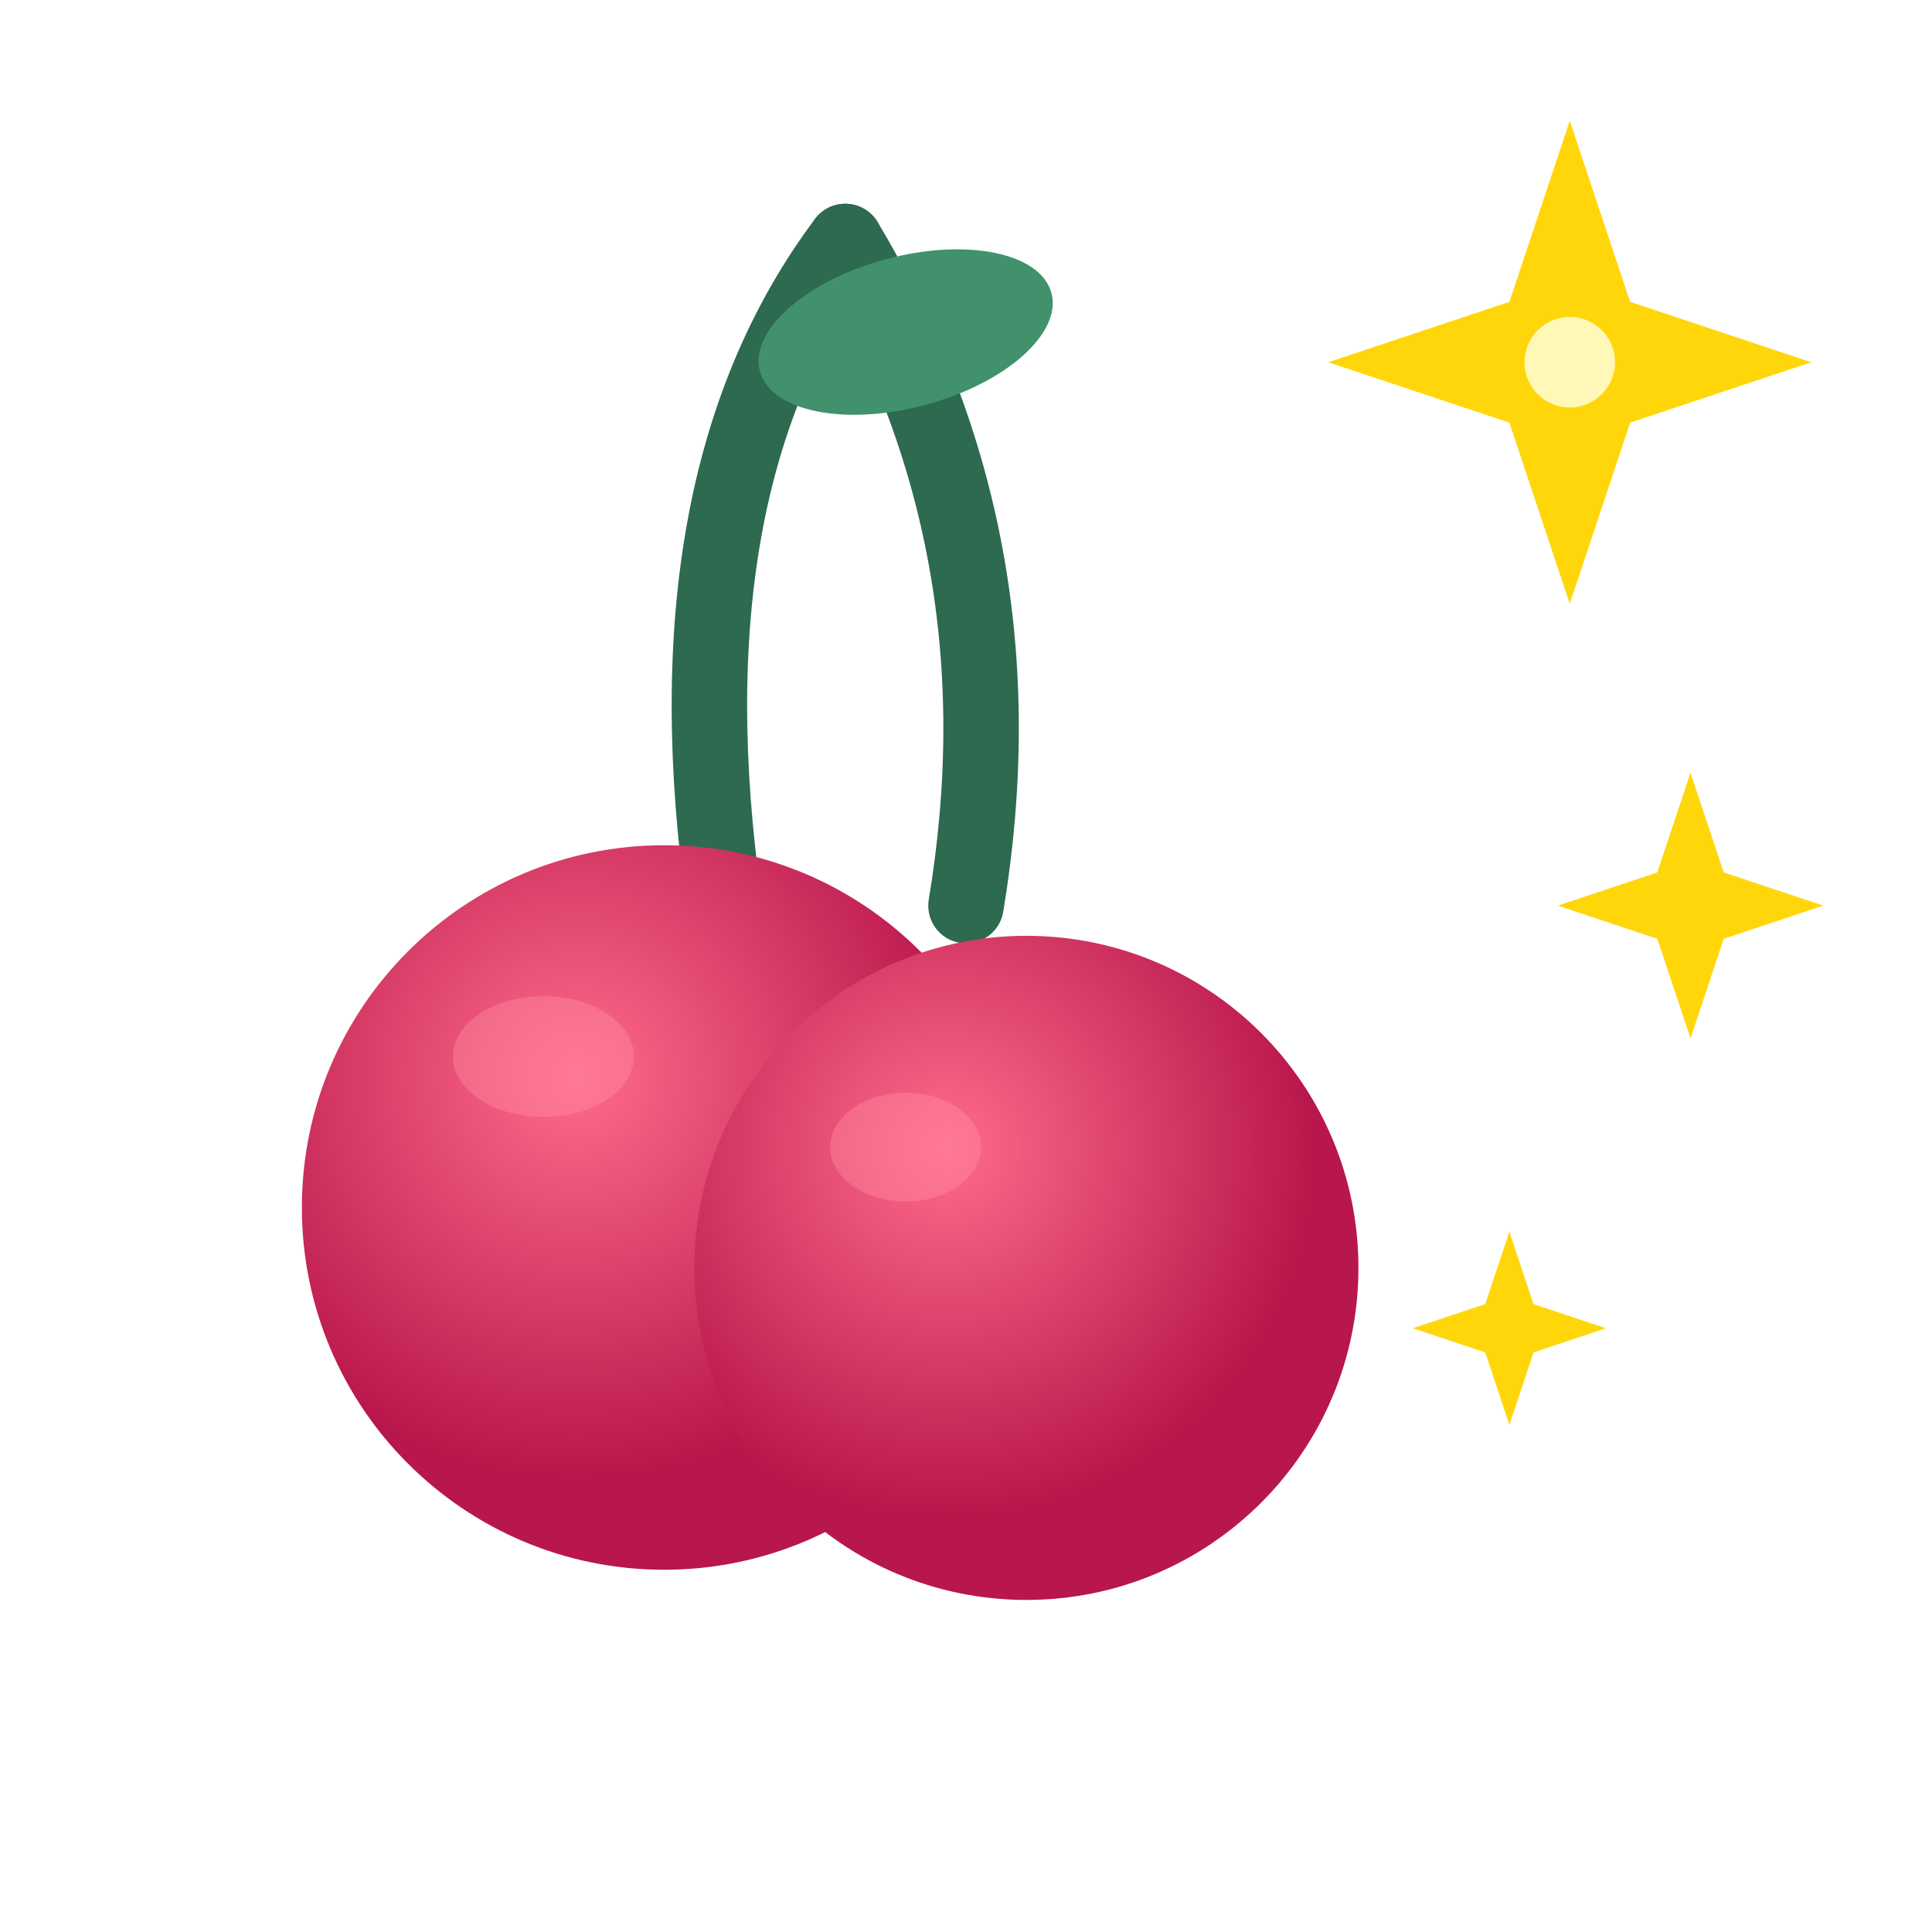
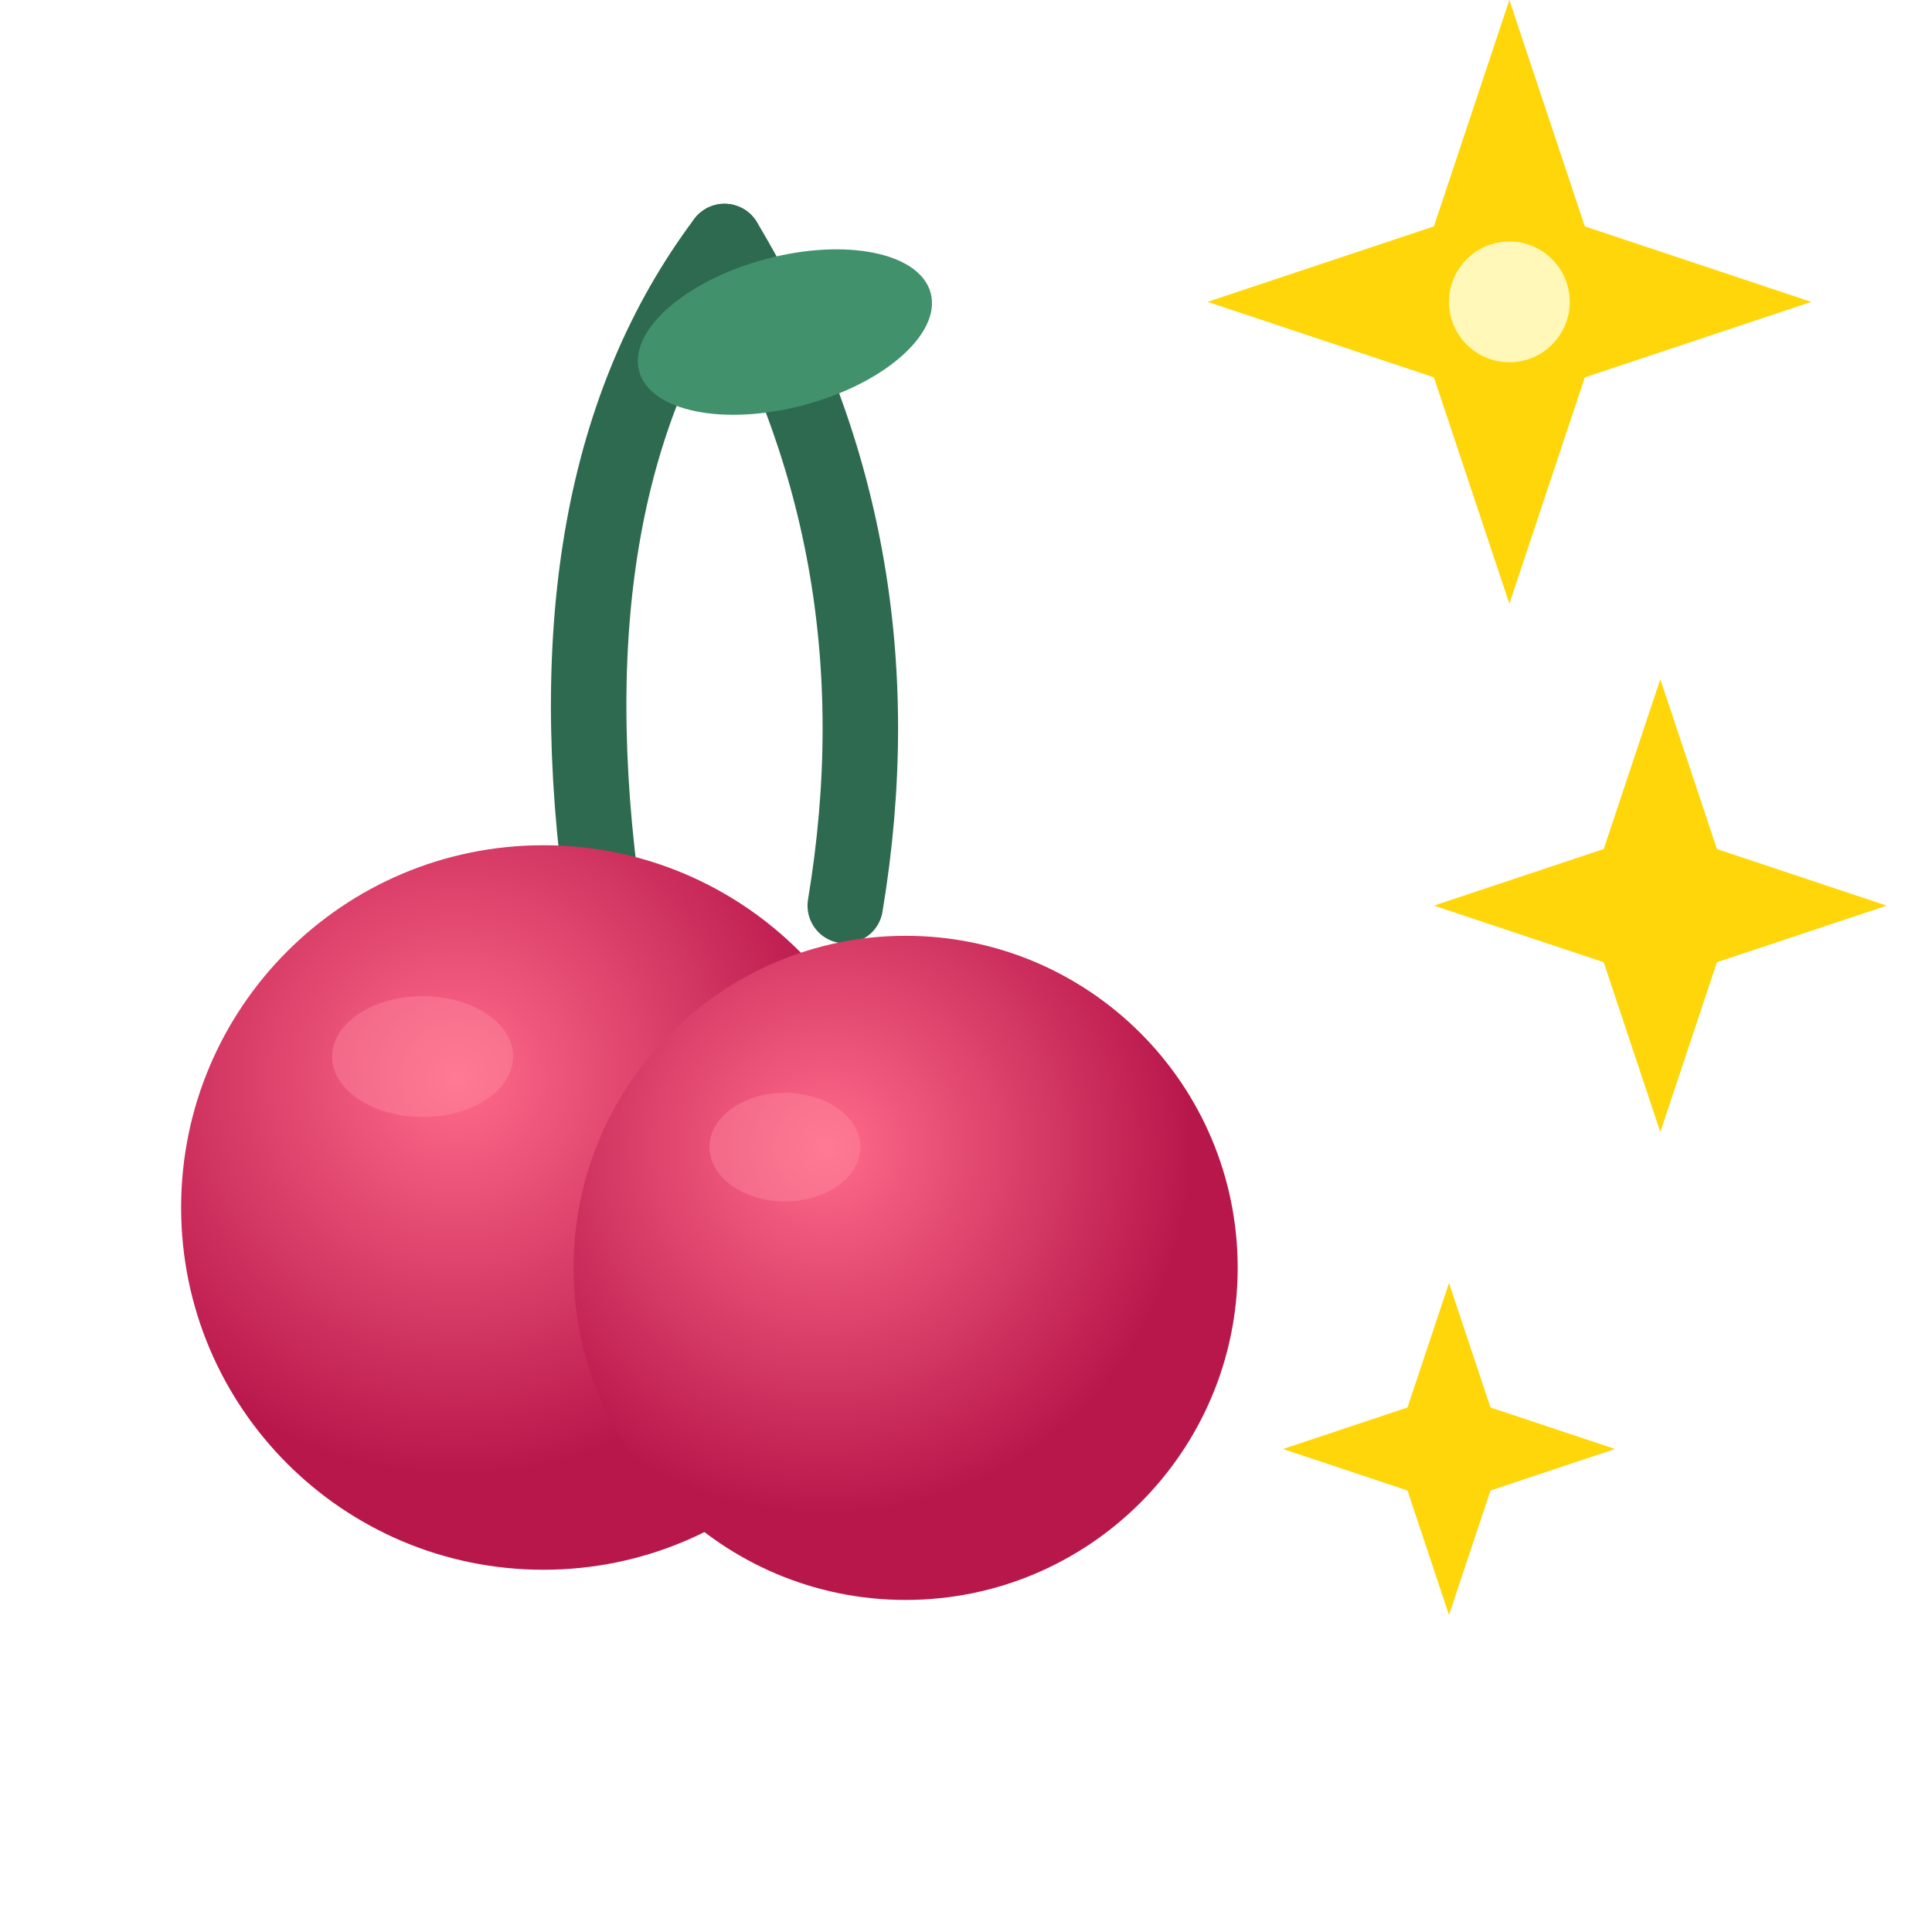
<svg xmlns="http://www.w3.org/2000/svg" viewBox="0 0 64 64">
  <defs>
    <radialGradient id="c1" cx="38%" cy="32%" r="55%">
      <stop offset="0%" stop-color="#ff6b8a" />
      <stop offset="100%" stop-color="#b8174b" />
    </radialGradient>
    <radialGradient id="c2" cx="38%" cy="32%" r="55%">
      <stop offset="0%" stop-color="#ff6b8a" />
      <stop offset="100%" stop-color="#b8174b" />
    </radialGradient>
  </defs>
-   <path d="M24 30 Q22 16 28 8" stroke="#2d6a4f" stroke-width="2.5" fill="none" stroke-linecap="round" />
-   <path d="M32 30 Q34 18 28 8" stroke="#2d6a4f" stroke-width="2.5" fill="none" stroke-linecap="round" />
-   <ellipse cx="30" cy="11" rx="5" ry="2.5" fill="#40916c" transform="rotate(-15 30 11)" />
-   <circle cx="22" cy="40" r="12" fill="url(#c1)" />
-   <ellipse cx="18" cy="35" rx="3" ry="2" fill="#ff8fa3" opacity="0.4" />
-   <circle cx="34" cy="42" r="11" fill="url(#c2)" />
-   <ellipse cx="30" cy="38" rx="2.5" ry="1.8" fill="#ff8fa3" opacity="0.4" />
-   <g transform="translate(52 12)">
-     <path d="M0 -8 L2 -2 L8 0 L2 2 L0 8 L-2 2 L-8 0 L-2 -2 Z" fill="#ffd60a" />
-     <circle cx="0" cy="0" r="1.5" fill="#fff8b8" />
+   <path d="M20 30 Q18 16 24 8" stroke="#2d6a4f" stroke-width="2.5" fill="none" stroke-linecap="round" />
+   <path d="M28 30 Q30 18 24 8" stroke="#2d6a4f" stroke-width="2.5" fill="none" stroke-linecap="round" />
+   <ellipse cx="26" cy="11" rx="5" ry="2.5" fill="#40916c" transform="rotate(-15 26 11)" />
+   <circle cx="18" cy="40" r="12" fill="url(#c1)" />
+   <ellipse cx="14" cy="35" rx="3" ry="2" fill="#ff8fa3" opacity="0.4" />
+   <circle cx="30" cy="42" r="11" fill="url(#c2)" />
+   <ellipse cx="26" cy="38" rx="2.5" ry="1.8" fill="#ff8fa3" opacity="0.4" />
+   <g transform="translate(50 10)">
+     <path d="M0 -10 L2.5 -2.5 L10 0 L2.5 2.5 L0 10 L-2.5 2.5 L-10 0 L-2.5 -2.5 Z" fill="#ffd60a" />
+     <circle cx="0" cy="0" r="2" fill="#fff8b8" />
  </g>
-   <g transform="translate(56 30) scale(0.55)">
-     <path d="M0 -8 L2 -2 L8 0 L2 2 L0 8 L-2 2 L-8 0 L-2 -2 Z" fill="#ffd60a" />
+   <g transform="translate(55 30) scale(0.75)">
+     <path d="M0 -10 L2.5 -2.5 L10 0 L2.5 2.5 L0 10 L-2.5 2.5 L-10 0 L-2.5 -2.5 Z" fill="#ffd60a" />
  </g>
-   <g transform="translate(50 44) scale(0.4)">
-     <path d="M0 -8 L2 -2 L8 0 L2 2 L0 8 L-2 2 L-8 0 L-2 -2 Z" fill="#ffd60a" />
+   <g transform="translate(48 48) scale(0.55)">
+     <path d="M0 -10 L2.5 -2.5 L10 0 L2.5 2.5 L0 10 L-2.5 2.5 L-10 0 L-2.5 -2.5 Z" fill="#ffd60a" />
  </g>
</svg>
